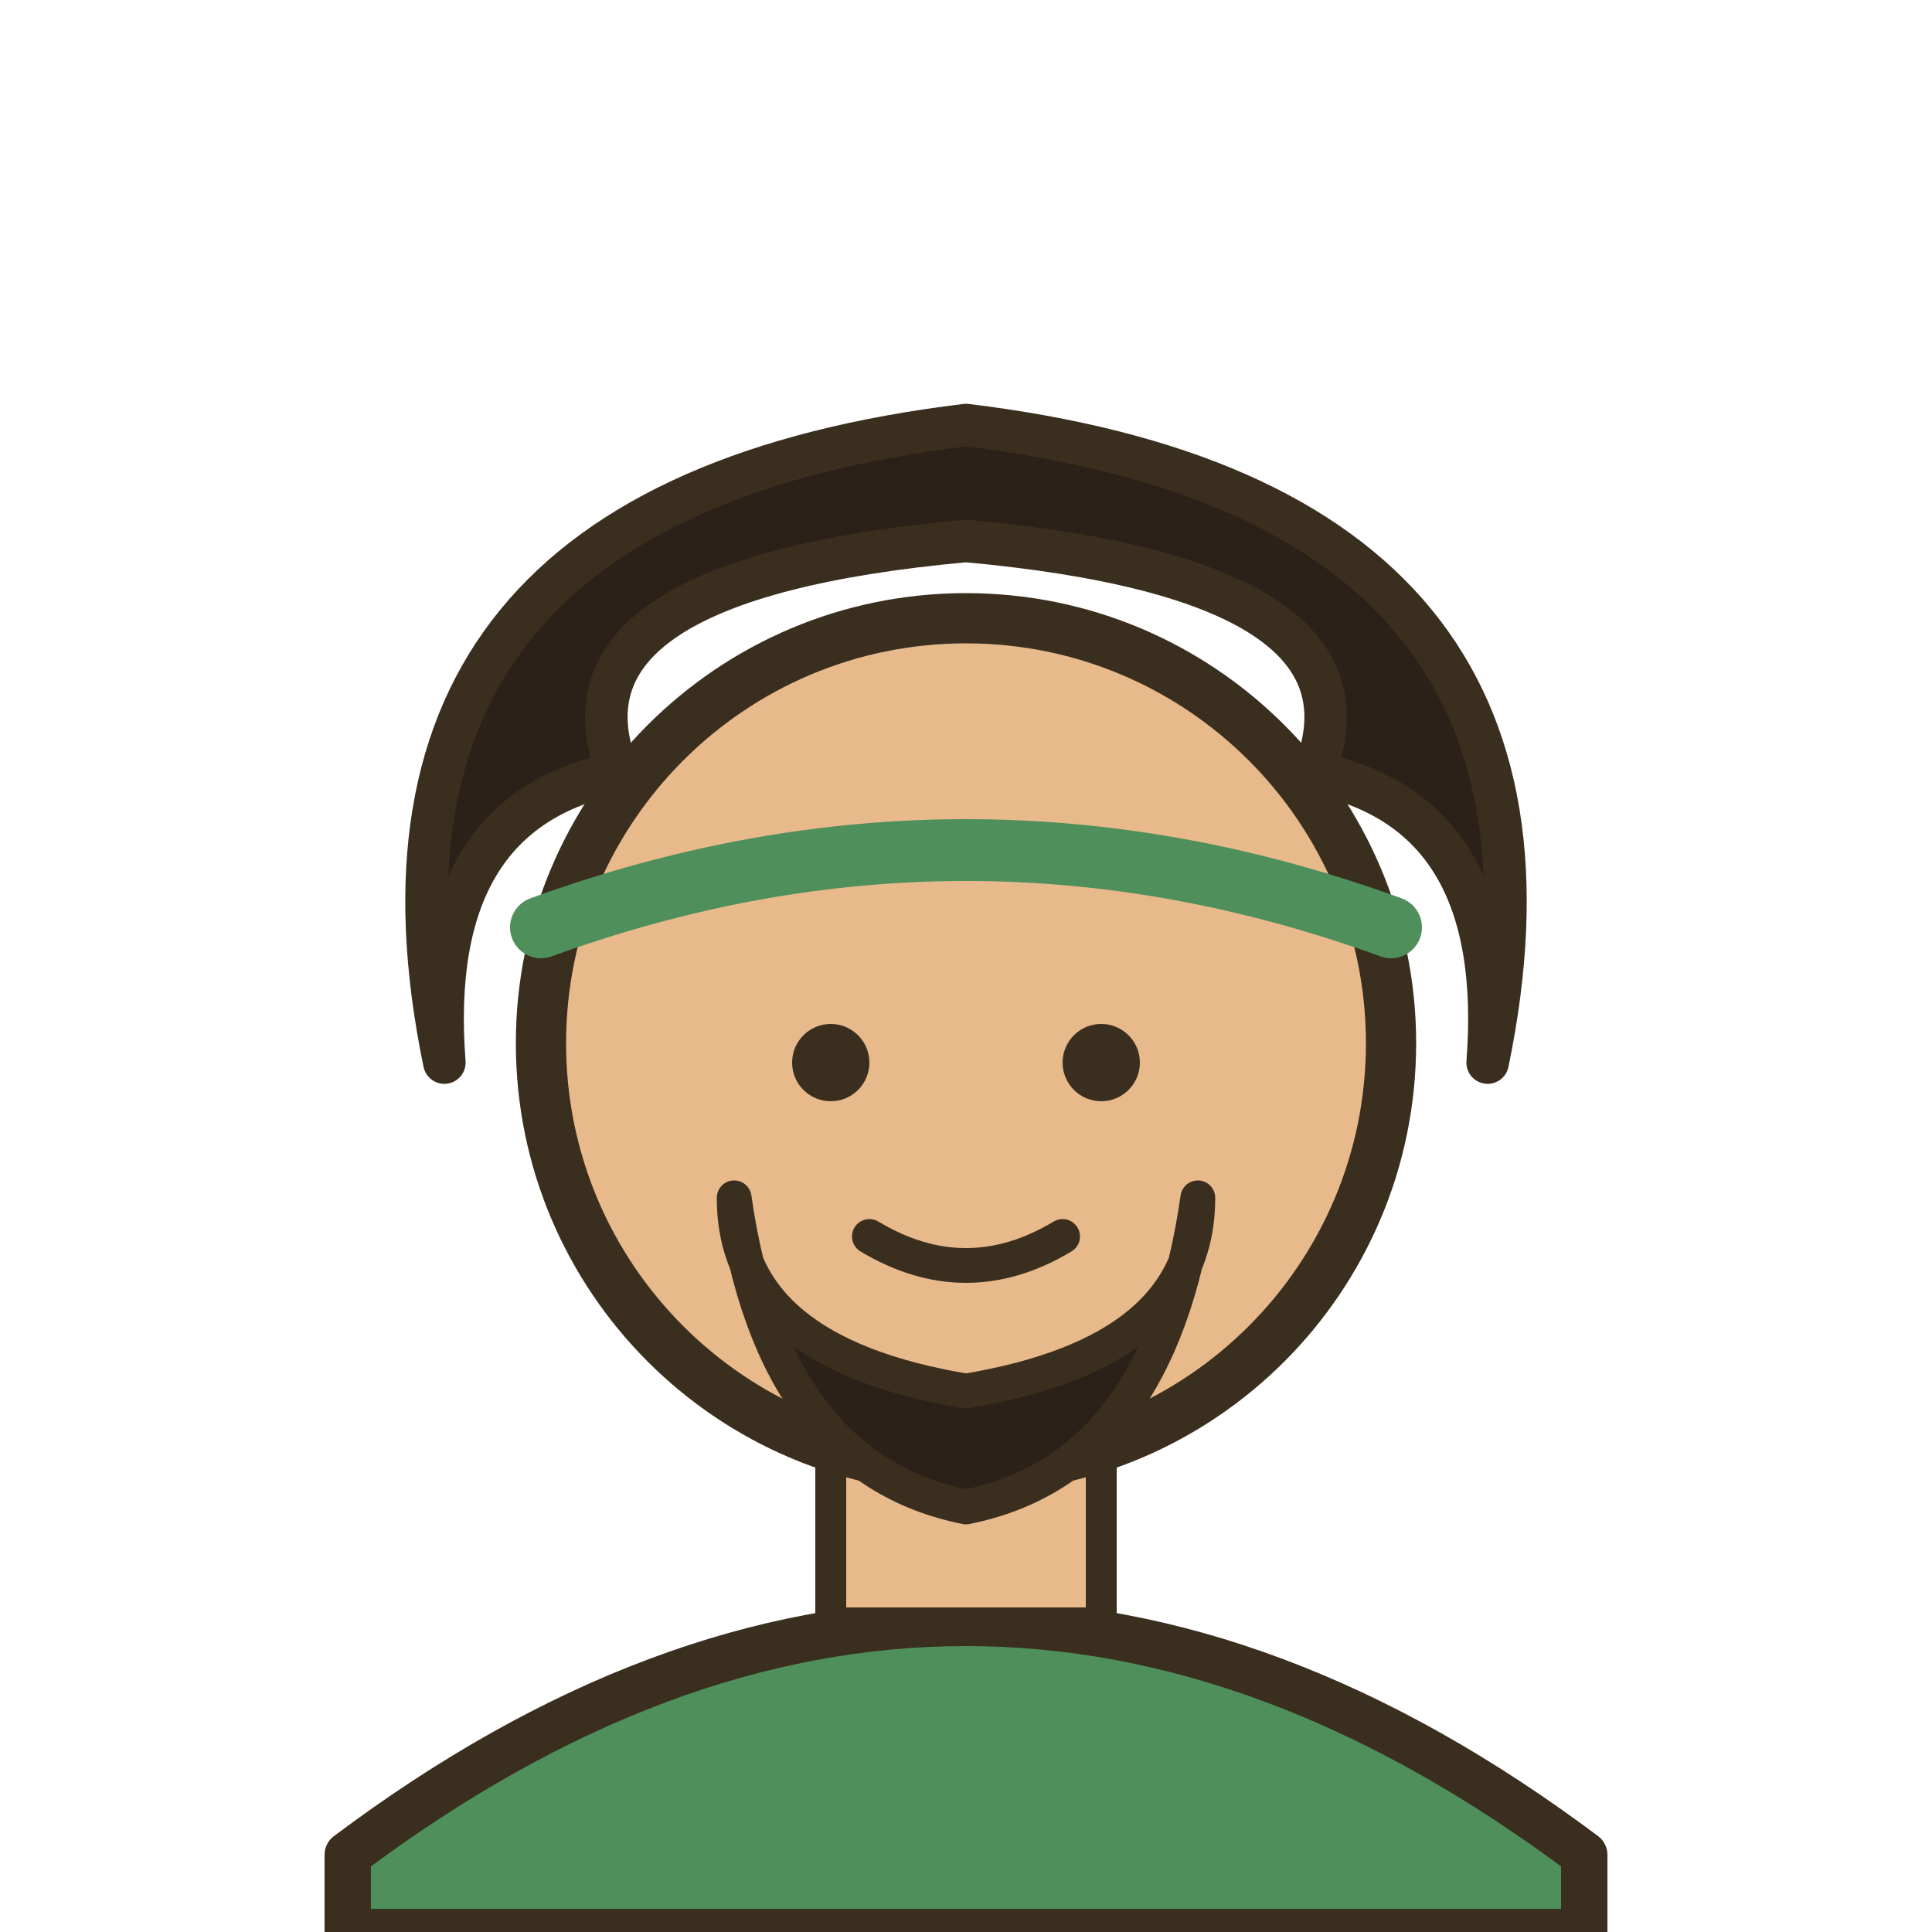
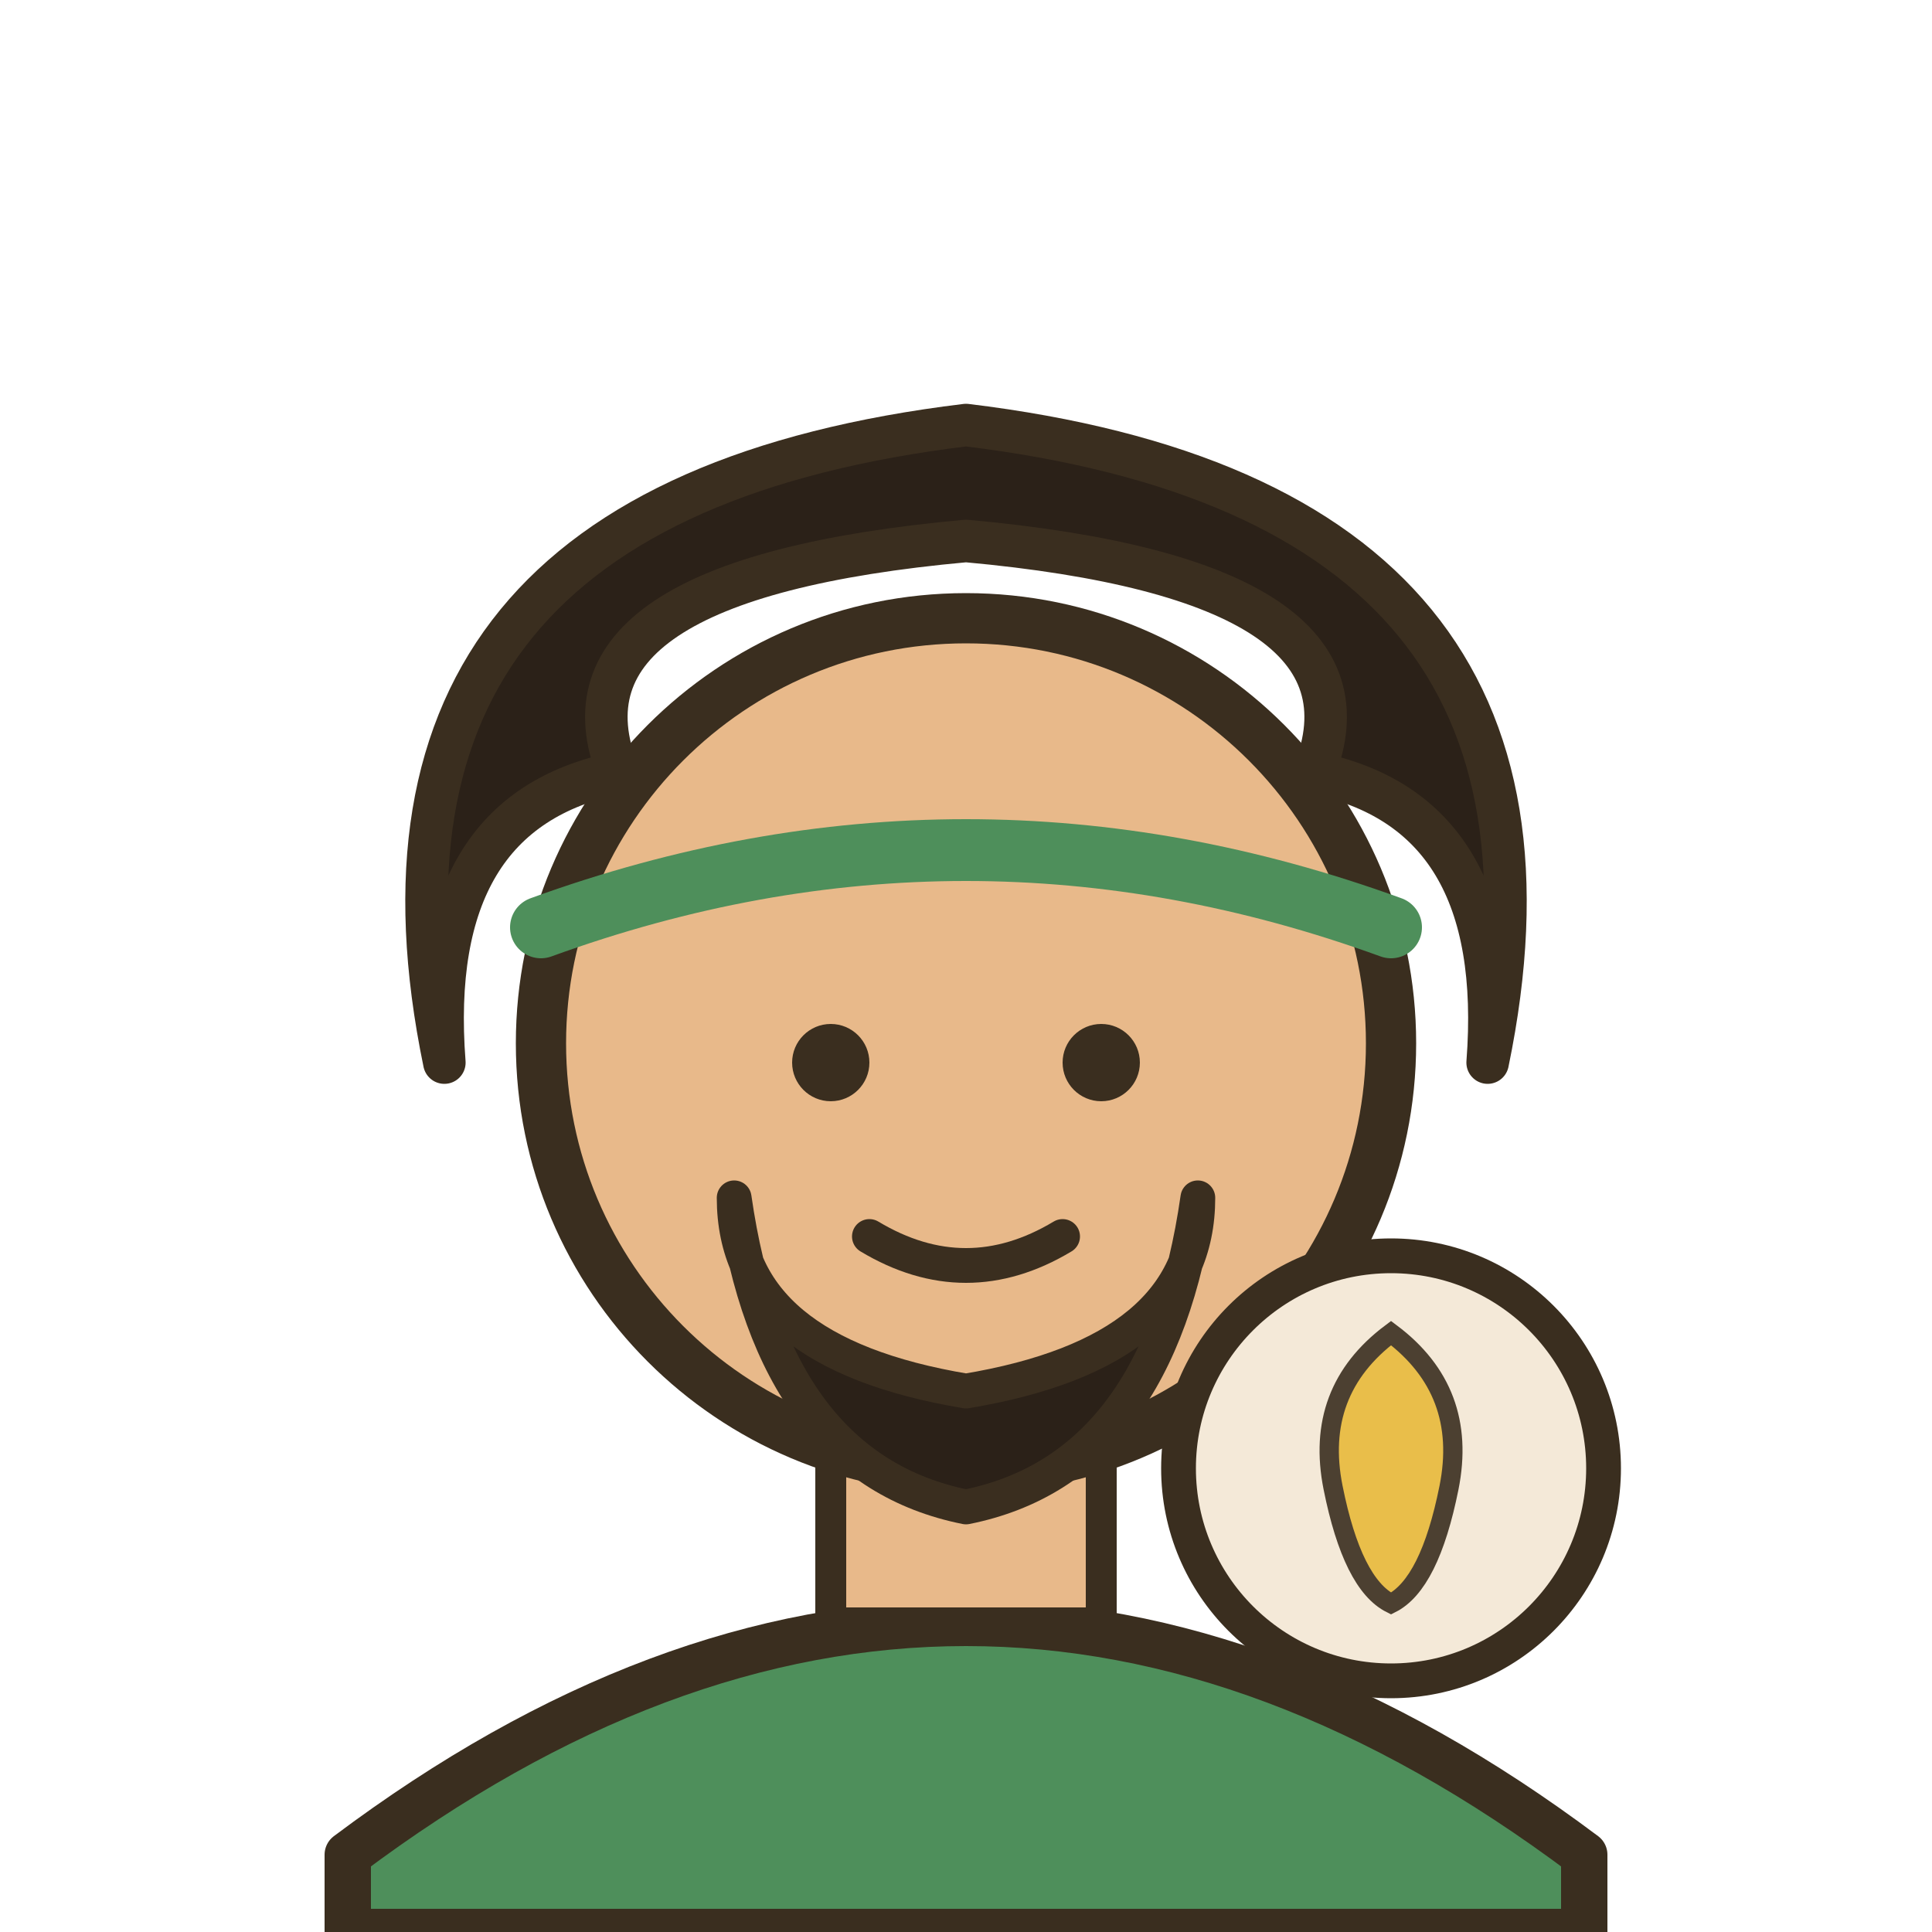
<svg xmlns="http://www.w3.org/2000/svg" viewBox="0 0 100 100" width="100" height="100" preserveAspectRatio="none">
  <path d="M 18 96 Q 50 72 82 96 L 82 100 L 18 100 Z" fill="#4E8F5B" stroke="#3A2E1F" stroke-width="2.4" stroke-linejoin="round" />
  <rect x="43" y="68" width="14" height="16" fill="#E8B98A" stroke="#3A2E1F" stroke-width="1.6" />
  <circle cx="50" cy="54" r="22" fill="#E8B98A" stroke="#3A2E1F" stroke-width="2.6" />
  <path d="M 38 62 Q 40 76 50 78 Q 60 76 62 62 Q 62 70 50 72 Q 38 70 38 62 Z" fill="#2B2118" stroke="#3A2E1F" stroke-width="1.8" stroke-linejoin="round" />
  <path d="M 23 55 Q 17 26 50 22 Q 83 26 77 55 Q 78 42 68 40 Q 72 30 50 28 Q 28 30 32 40 Q 22 42 23 55 Z" fill="#2B2118" stroke="#3A2E1F" stroke-width="2.2" stroke-linejoin="round" />
  <circle cx="43" cy="55" r="2" fill="#3A2E1F" />
  <circle cx="57" cy="55" r="2" fill="#3A2E1F" />
  <path d="M 45 64 Q 50 67 55 64" stroke="#3A2E1F" stroke-width="1.8" fill="none" stroke-linecap="round" />
  <path d="M 28 48 Q 50 40 72 48" stroke="#4E8F5B" stroke-width="3.2" fill="none" stroke-linecap="round" />
+   <circle cx="72" cy="76" r="11" fill="#F4E9D8" stroke="#3A2E1F" stroke-width="1.8" />
+   <g transform="translate(22 26)">
+     <path d="M 0 -7 Q 4 -4 3 1 Q 2 6 0 7 Q -2 6 -3 1 Q -4 -4 0 -7 Z" fill="#E8B93B" stroke="#3A2E1F" stroke-width="1" opacity="0.9" transform="translate(50 50)" />
+   </g>
</svg>
